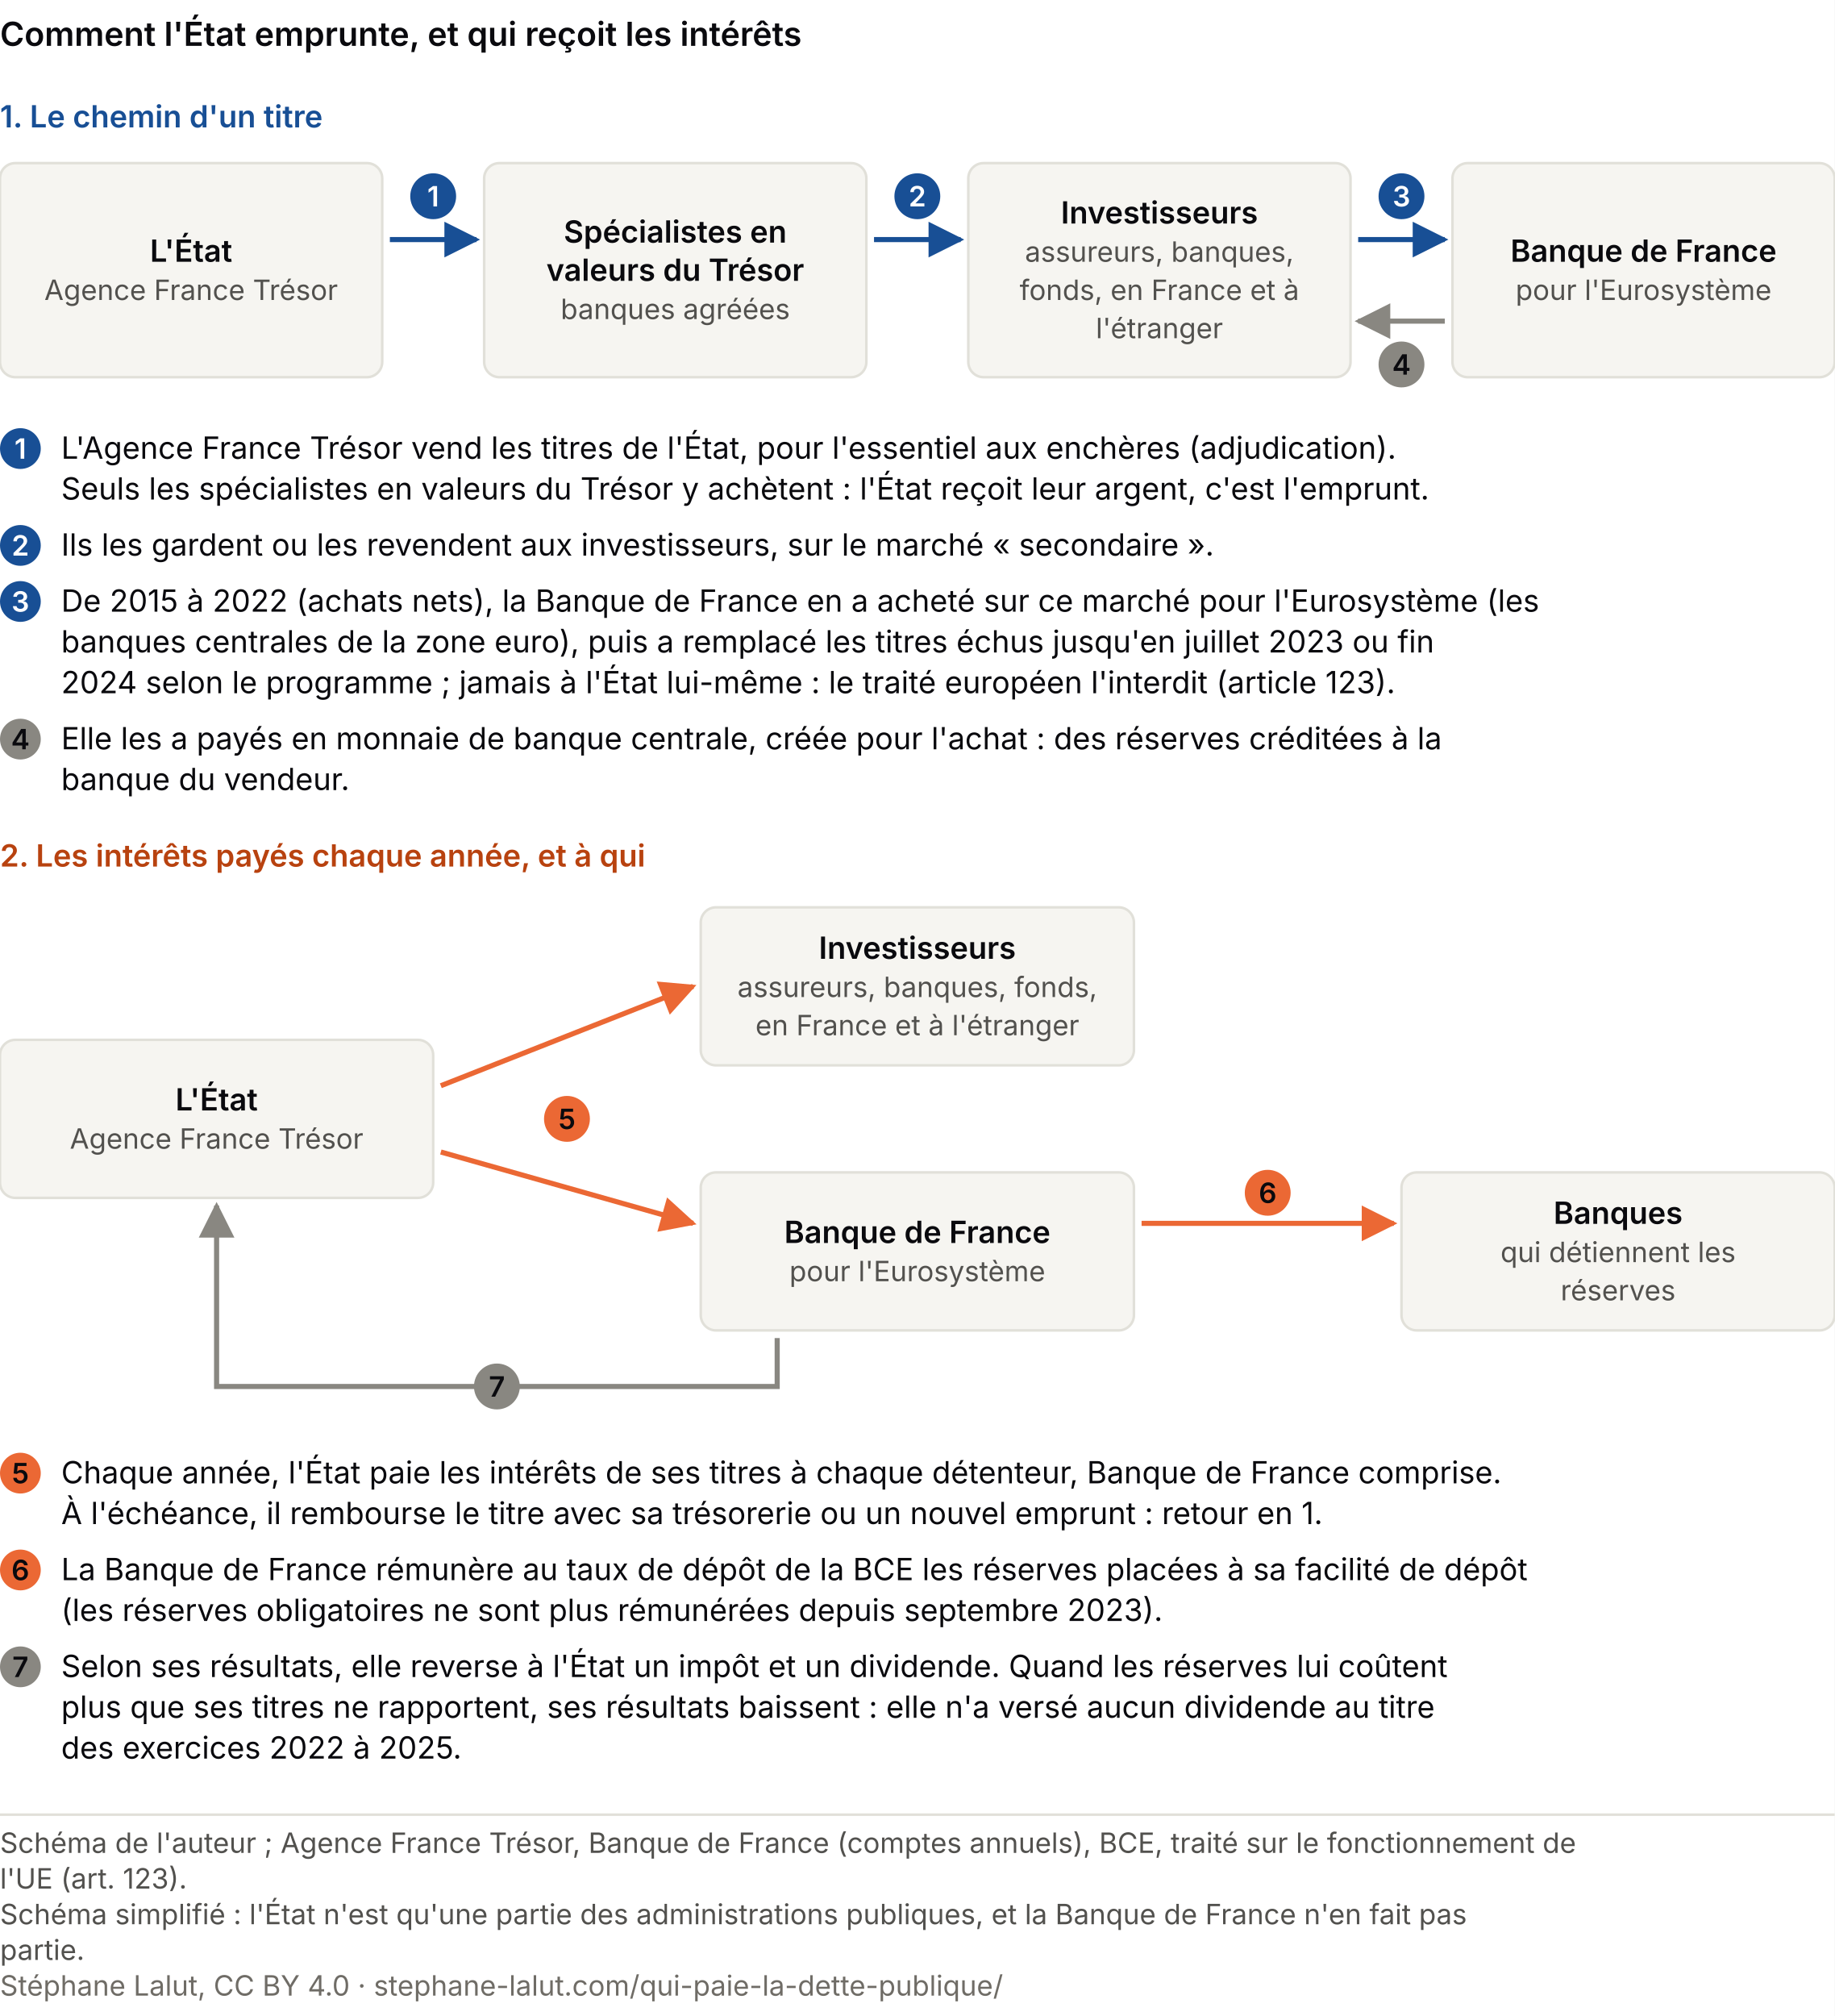
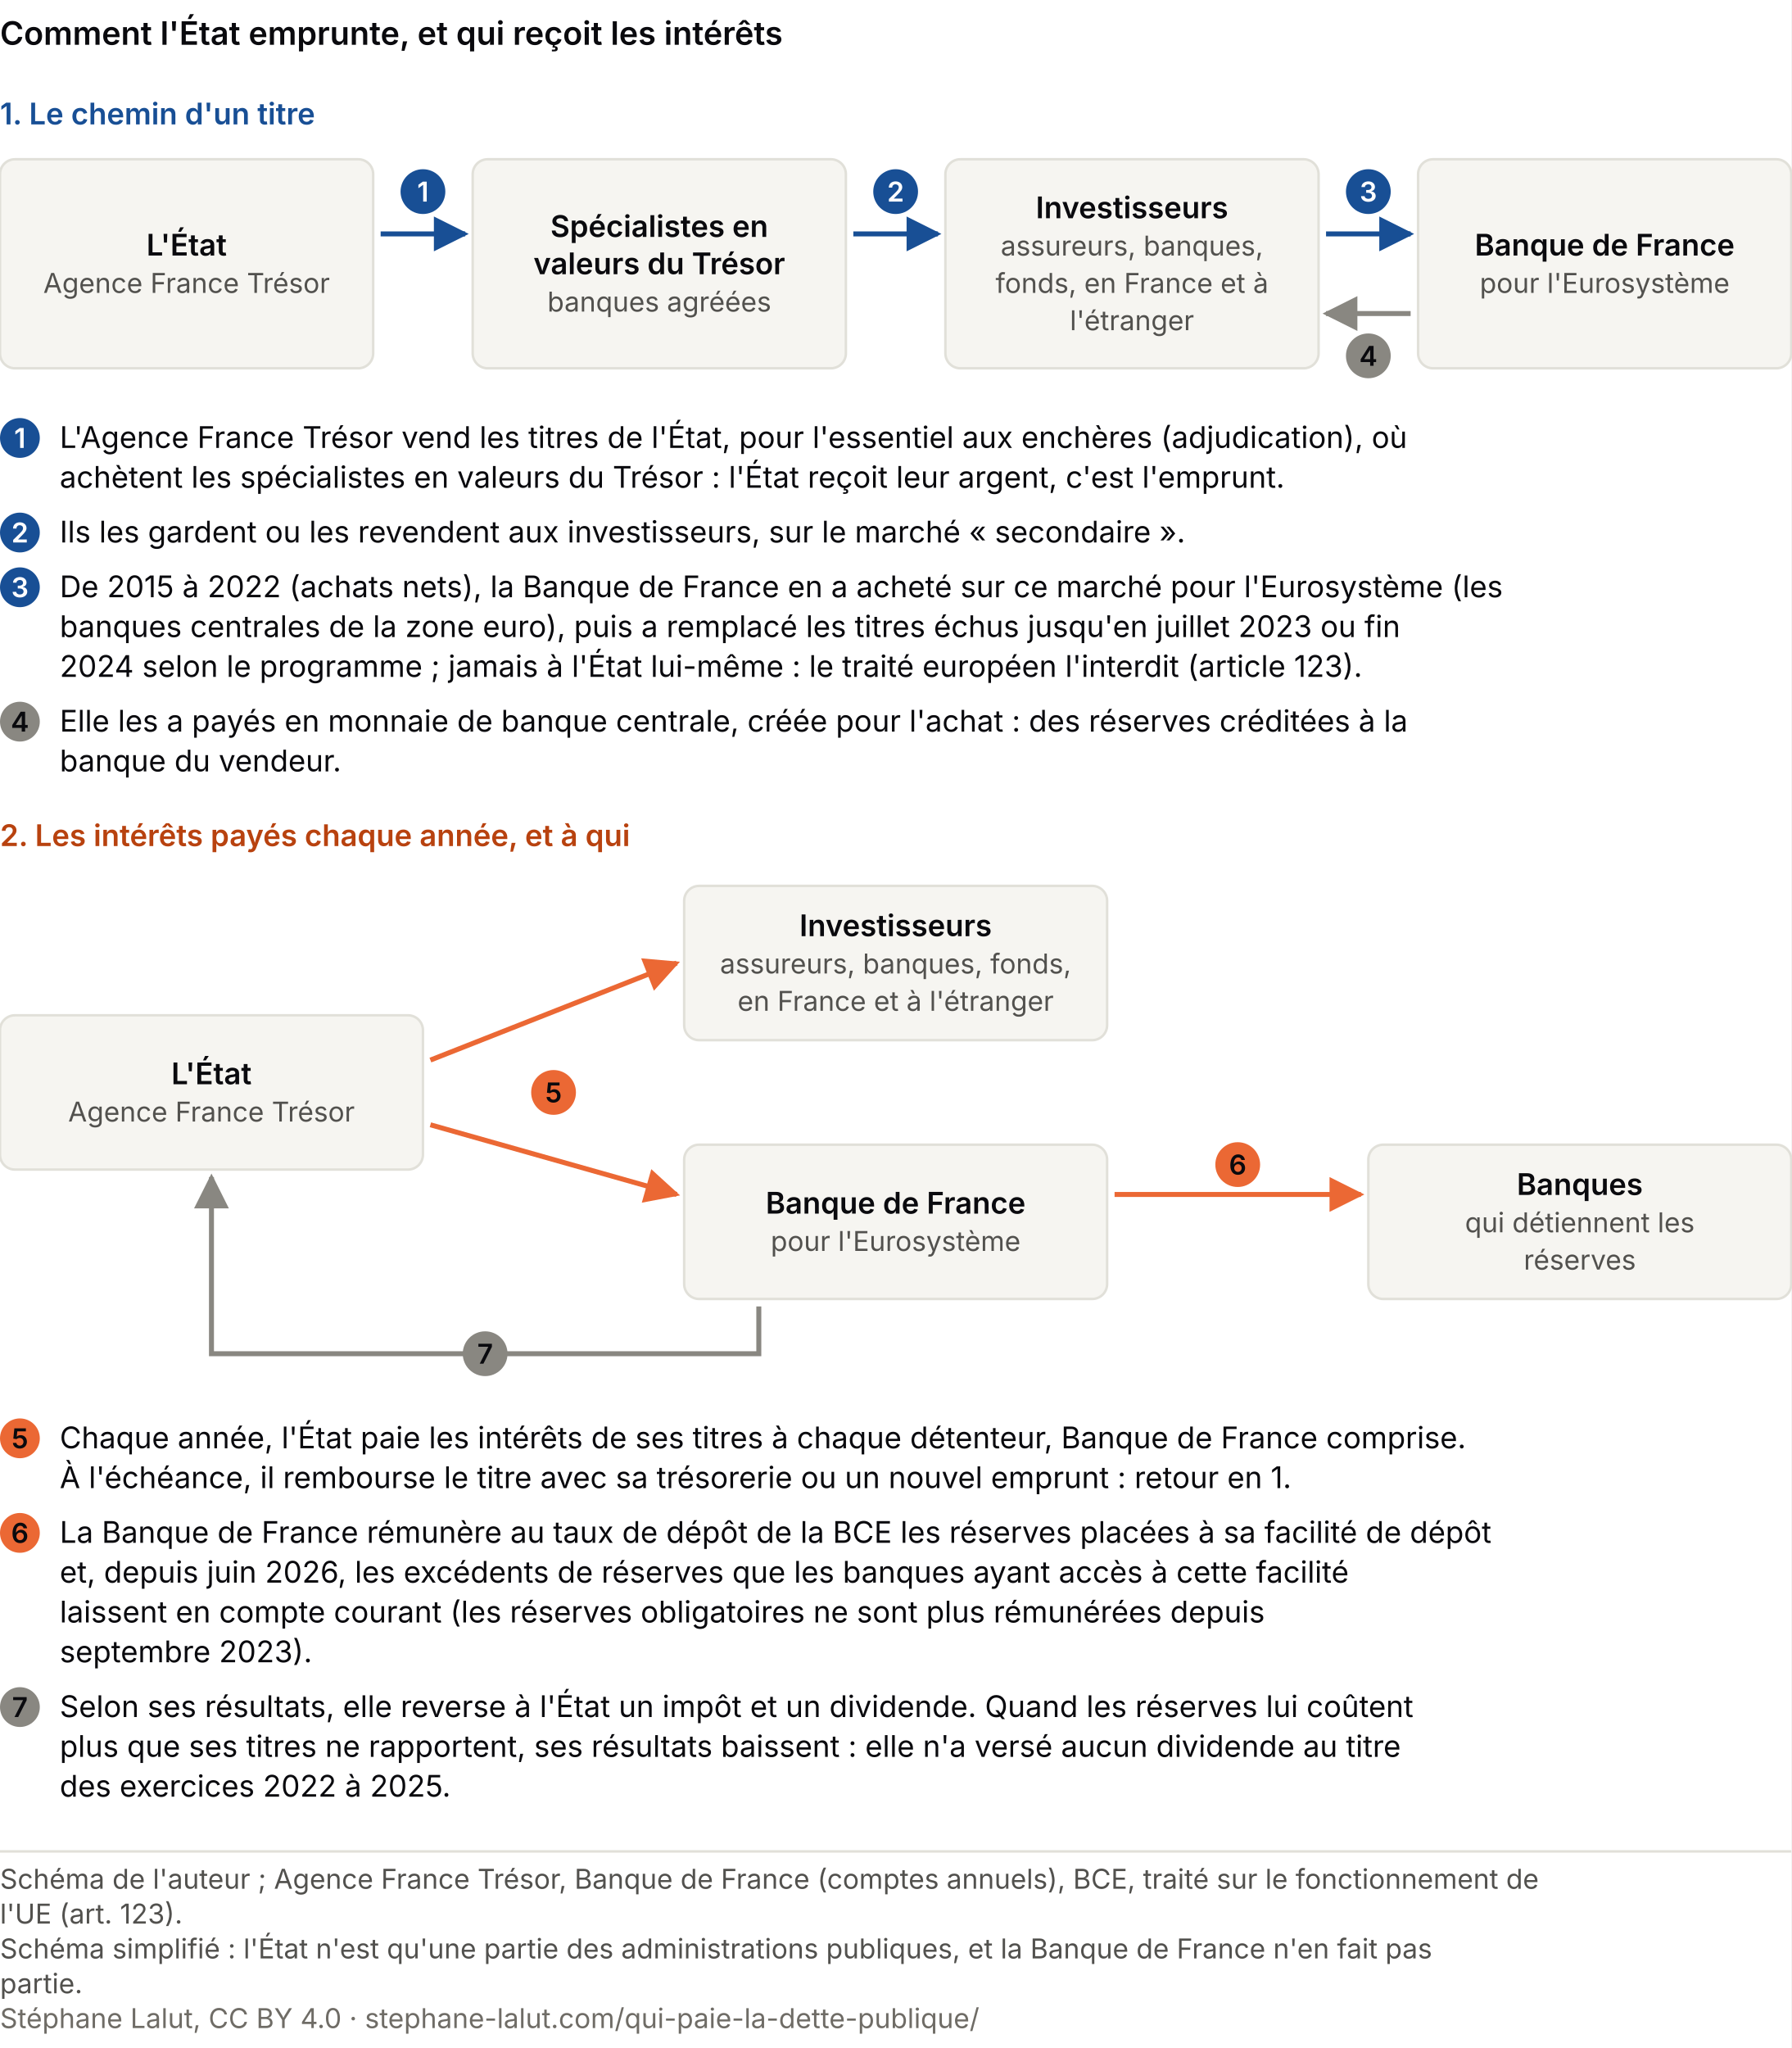
- <svg xmlns="http://www.w3.org/2000/svg" viewBox="0 0 720 791" role="img" aria-labelledby="se-t se-d" font-family="system-ui, -apple-system, Segoe UI, sans-serif">
-   <rect width="720" height="791" fill="#ffffff" />
+ <svg xmlns="http://www.w3.org/2000/svg" viewBox="0 0 720 823" role="img" aria-labelledby="se-t se-d" font-family="system-ui, -apple-system, Segoe UI, sans-serif">
+   <rect width="720" height="823" fill="#ffffff" />
  <defs>
    <marker id="fb" viewBox="0 0 10 10" refX="9" refY="5" markerWidth="7" markerHeight="7" orient="auto">
      <path d="M0,0 L10,5 L0,10 z" fill="#184f95" />
    </marker>
    <marker id="fo" viewBox="0 0 10 10" refX="9" refY="5" markerWidth="7" markerHeight="7" orient="auto">
      <path d="M0,0 L10,5 L0,10 z" fill="#eb6834" />
    </marker>
    <marker id="fg" viewBox="0 0 10 10" refX="9" refY="5" markerWidth="7" markerHeight="7" orient="auto">
      <path d="M0,0 L10,5 L0,10 z" fill="#898781" />
    </marker>
  </defs>
  <text x="0" y="18" font-size="13" font-weight="600" fill="#0A0A0E">Comment l'État emprunte, et qui reçoit les intérêts</text>
  <text x="0" y="50" font-size="12" font-weight="600" fill="#184f95">1. Le chemin d'un titre</text>
  <rect x="0.0" y="64.0" width="150.0" height="84.0" rx="6" fill="#f6f5f1" stroke="#e1e0d9" />
  <text x="75.0" y="102.7" font-size="12" text-anchor="middle" fill="#0A0A0E" font-weight="600">L'État</text>
  <text x="75.0" y="117.7" font-size="11" text-anchor="middle" fill="#52514e">Agence France Trésor</text>
  <rect x="190.0" y="64.0" width="150.0" height="84.0" rx="6" fill="#f6f5f1" stroke="#e1e0d9" />
  <text x="265.0" y="95.2" font-size="12" text-anchor="middle" fill="#0A0A0E" font-weight="600">Spécialistes en</text>
  <text x="265.0" y="110.2" font-size="12" text-anchor="middle" fill="#0A0A0E" font-weight="600">valeurs du Trésor</text>
  <text x="265.0" y="125.2" font-size="11" text-anchor="middle" fill="#52514e">banques agréées</text>
  <rect x="380.0" y="64.0" width="150.0" height="84.0" rx="6" fill="#f6f5f1" stroke="#e1e0d9" />
  <text x="455.0" y="87.7" font-size="12" text-anchor="middle" fill="#0A0A0E" font-weight="600">Investisseurs</text>
  <text x="455.0" y="102.7" font-size="11" text-anchor="middle" fill="#52514e">assureurs, banques,</text>
  <text x="455.0" y="117.7" font-size="11" text-anchor="middle" fill="#52514e">fonds, en France et à</text>
  <text x="455.0" y="132.7" font-size="11" text-anchor="middle" fill="#52514e">l'étranger</text>
  <rect x="570.0" y="64.0" width="150.0" height="84.0" rx="6" fill="#f6f5f1" stroke="#e1e0d9" />
  <text x="645.0" y="102.7" font-size="12" text-anchor="middle" fill="#0A0A0E" font-weight="600">Banque de France</text>
  <text x="645.0" y="117.7" font-size="11" text-anchor="middle" fill="#52514e">pour l'Eurosystème</text>
  <path d="M153.0,94.0 L187.0,94.0" fill="none" stroke="#184f95" stroke-width="2" marker-end="url(#fb)" />
  <circle cx="170.0" cy="77.0" r="9" fill="#184f95" />
  <text x="170.0" y="81.0" font-size="11" font-weight="600" text-anchor="middle" fill="#ffffff">1</text>
  <path d="M343.0,94.0 L377.0,94.0" fill="none" stroke="#184f95" stroke-width="2" marker-end="url(#fb)" />
  <circle cx="360.0" cy="77.0" r="9" fill="#184f95" />
  <text x="360.0" y="81.0" font-size="11" font-weight="600" text-anchor="middle" fill="#ffffff">2</text>
  <path d="M533.0,94.0 L567.0,94.0" fill="none" stroke="#184f95" stroke-width="2" marker-end="url(#fb)" />
  <circle cx="550.0" cy="77.0" r="9" fill="#184f95" />
  <text x="550.0" y="81.0" font-size="11" font-weight="600" text-anchor="middle" fill="#ffffff">3</text>
  <path d="M567.0,126.0 L533.0,126.0" fill="none" stroke="#898781" stroke-width="2" marker-end="url(#fg)" />
  <circle cx="550.0" cy="143.0" r="9" fill="#898781" />
  <text x="550.0" y="147.0" font-size="11" font-weight="600" text-anchor="middle" fill="#0A0A0E">4</text>
  <circle cx="8.0" cy="176.0" r="8" fill="#184f95" />
  <text x="8.0" y="180.0" font-size="11" font-weight="600" text-anchor="middle" fill="#ffffff">1</text>
-   <text x="24.0" y="180.0" font-size="12" fill="#0A0A0E">L'Agence France Trésor vend les titres de l'État, pour l'essentiel aux enchères (adjudication).</text>
-   <text x="24.0" y="196.0" font-size="12" fill="#0A0A0E">Seuls les spécialistes en valeurs du Trésor y achètent : l'État reçoit leur argent, c'est l'emprunt.</text>
+   <text x="24.0" y="180.0" font-size="12" fill="#0A0A0E">L'Agence France Trésor vend les titres de l'État, pour l'essentiel aux enchères (adjudication), où</text>
+   <text x="24.0" y="196.0" font-size="12" fill="#0A0A0E">achètent les spécialistes en valeurs du Trésor : l'État reçoit leur argent, c'est l'emprunt.</text>
  <circle cx="8.0" cy="214.0" r="8" fill="#184f95" />
  <text x="8.0" y="218.0" font-size="11" font-weight="600" text-anchor="middle" fill="#ffffff">2</text>
  <text x="24.0" y="218.0" font-size="12" fill="#0A0A0E">Ils les gardent ou les revendent aux investisseurs, sur le marché « secondaire ».</text>
  <circle cx="8.0" cy="236.0" r="8" fill="#184f95" />
  <text x="8.0" y="240.0" font-size="11" font-weight="600" text-anchor="middle" fill="#ffffff">3</text>
  <text x="24.0" y="240.0" font-size="12" fill="#0A0A0E">De 2015 à 2022 (achats nets), la Banque de France en a acheté sur ce marché pour l'Eurosystème (les</text>
  <text x="24.0" y="256.0" font-size="12" fill="#0A0A0E">banques centrales de la zone euro), puis a remplacé les titres échus jusqu'en juillet 2023 ou fin</text>
  <text x="24.0" y="272.0" font-size="12" fill="#0A0A0E">2024 selon le programme ; jamais à l'État lui-même : le traité européen l'interdit (article 123).</text>
  <circle cx="8.0" cy="290.0" r="8" fill="#898781" />
  <text x="8.0" y="294.0" font-size="11" font-weight="600" text-anchor="middle" fill="#0A0A0E">4</text>
  <text x="24.0" y="294.0" font-size="12" fill="#0A0A0E">Elle les a payés en monnaie de banque centrale, créée pour l'achat : des réserves créditées à la</text>
  <text x="24.0" y="310.0" font-size="12" fill="#0A0A0E">banque du vendeur.</text>
  <text x="0" y="340.0" font-size="12" font-weight="600" fill="#b8420f">2. Les intérêts payés chaque année, et à qui</text>
  <rect x="0.0" y="408.0" width="170.0" height="62.0" rx="6" fill="#f6f5f1" stroke="#e1e0d9" />
  <text x="85.0" y="435.7" font-size="12" text-anchor="middle" fill="#0A0A0E" font-weight="600">L'État</text>
  <text x="85.0" y="450.7" font-size="11" text-anchor="middle" fill="#52514e">Agence France Trésor</text>
  <rect x="275.0" y="356.0" width="170.0" height="62.0" rx="6" fill="#f6f5f1" stroke="#e1e0d9" />
  <text x="360.0" y="376.2" font-size="12" text-anchor="middle" fill="#0A0A0E" font-weight="600">Investisseurs</text>
  <text x="360.0" y="391.2" font-size="11" text-anchor="middle" fill="#52514e">assureurs, banques, fonds,</text>
  <text x="360.0" y="406.2" font-size="11" text-anchor="middle" fill="#52514e">en France et à l'étranger</text>
  <rect x="275.0" y="460.0" width="170.0" height="62.0" rx="6" fill="#f6f5f1" stroke="#e1e0d9" />
  <text x="360.0" y="487.7" font-size="12" text-anchor="middle" fill="#0A0A0E" font-weight="600">Banque de France</text>
  <text x="360.0" y="502.7" font-size="11" text-anchor="middle" fill="#52514e">pour l'Eurosystème</text>
  <rect x="550.0" y="460.0" width="170.0" height="62.0" rx="6" fill="#f6f5f1" stroke="#e1e0d9" />
  <text x="635.0" y="480.2" font-size="12" text-anchor="middle" fill="#0A0A0E" font-weight="600">Banques</text>
  <text x="635.0" y="495.2" font-size="11" text-anchor="middle" fill="#52514e">qui détiennent les</text>
  <text x="635.0" y="510.2" font-size="11" text-anchor="middle" fill="#52514e">réserves</text>
  <path d="M173.0,426.0 L272.0,387.0" fill="none" stroke="#eb6834" stroke-width="2" marker-end="url(#fo)" />
  <path d="M173.0,452.0 L272.0,480.0" fill="none" stroke="#eb6834" stroke-width="2" marker-end="url(#fo)" />
  <circle cx="222.5" cy="439.0" r="9" fill="#eb6834" />
  <text x="222.5" y="443.0" font-size="11" font-weight="600" text-anchor="middle" fill="#0A0A0E">5</text>
  <path d="M448.0,480.0 L547.0,480.0" fill="none" stroke="#eb6834" stroke-width="2" marker-end="url(#fo)" />
  <circle cx="497.5" cy="468.0" r="9" fill="#eb6834" />
  <text x="497.5" y="472.0" font-size="11" font-weight="600" text-anchor="middle" fill="#0A0A0E">6</text>
  <path d="M305.0,525.0 L305.0,544.0 L85.0,544.0 L85.0,473.0" fill="none" stroke="#898781" stroke-width="2" marker-end="url(#fg)" />
  <circle cx="195.0" cy="544.0" r="9" fill="#898781" />
  <text x="195.0" y="548.0" font-size="11" font-weight="600" text-anchor="middle" fill="#0A0A0E">7</text>
  <circle cx="8.0" cy="578.0" r="8" fill="#eb6834" />
  <text x="8.0" y="582.0" font-size="11" font-weight="600" text-anchor="middle" fill="#0A0A0E">5</text>
  <text x="24.0" y="582.0" font-size="12" fill="#0A0A0E">Chaque année, l'État paie les intérêts de ses titres à chaque détenteur, Banque de France comprise.</text>
  <text x="24.0" y="598.0" font-size="12" fill="#0A0A0E">À l'échéance, il rembourse le titre avec sa trésorerie ou un nouvel emprunt : retour en 1.</text>
  <circle cx="8.0" cy="616.0" r="8" fill="#eb6834" />
  <text x="8.0" y="620.0" font-size="11" font-weight="600" text-anchor="middle" fill="#0A0A0E">6</text>
  <text x="24.0" y="620.0" font-size="12" fill="#0A0A0E">La Banque de France rémunère au taux de dépôt de la BCE les réserves placées à sa facilité de dépôt</text>
-   <text x="24.0" y="636.0" font-size="12" fill="#0A0A0E">(les réserves obligatoires ne sont plus rémunérées depuis septembre 2023).</text>
-   <circle cx="8.0" cy="654.0" r="8" fill="#898781" />
-   <text x="8.0" y="658.0" font-size="11" font-weight="600" text-anchor="middle" fill="#0A0A0E">7</text>
-   <text x="24.0" y="658.0" font-size="12" fill="#0A0A0E">Selon ses résultats, elle reverse à l'État un impôt et un dividende. Quand les réserves lui coûtent</text>
-   <text x="24.0" y="674.0" font-size="12" fill="#0A0A0E">plus que ses titres ne rapportent, ses résultats baissent : elle n'a versé aucun dividende au titre</text>
-   <text x="24.0" y="690.0" font-size="12" fill="#0A0A0E">des exercices 2022 à 2025.</text>
-   <line x1="0" y1="712.0" x2="720" y2="712.0" stroke="#e1e0d9" />
-   <text class="pied-source" x="0" y="727.0" font-size="11" fill="#52514e">Schéma de l'auteur ; Agence France Trésor, Banque de France (comptes annuels), BCE, traité sur le fonctionnement de</text>
-   <text class="pied-source" x="0" y="741.0" font-size="11" fill="#52514e">l'UE (art. 123).</text>
-   <text class="pied-note" x="0" y="755.0" font-size="11" fill="#52514e">Schéma simplifié : l'État n'est qu'une partie des administrations publiques, et la Banque de France n'en fait pas</text>
-   <text class="pied-note" x="0" y="769.0" font-size="11" fill="#52514e">partie.</text>
-   <text class="pied-licence" x="0" y="783.0" font-size="11" fill="#6f6c66">Stéphane Lalut, CC BY 4.0 · stephane-lalut.com/qui-paie-la-dette-publique/</text>
+   <text x="24.0" y="636.0" font-size="12" fill="#0A0A0E">et, depuis juin 2026, les excédents de réserves que les banques ayant accès à cette facilité</text>
+   <text x="24.0" y="652.0" font-size="12" fill="#0A0A0E">laissent en compte courant (les réserves obligatoires ne sont plus rémunérées depuis</text>
+   <text x="24.0" y="668.0" font-size="12" fill="#0A0A0E">septembre 2023).</text>
+   <circle cx="8.0" cy="686.0" r="8" fill="#898781" />
+   <text x="8.0" y="690.0" font-size="11" font-weight="600" text-anchor="middle" fill="#0A0A0E">7</text>
+   <text x="24.0" y="690.0" font-size="12" fill="#0A0A0E">Selon ses résultats, elle reverse à l'État un impôt et un dividende. Quand les réserves lui coûtent</text>
+   <text x="24.0" y="706.0" font-size="12" fill="#0A0A0E">plus que ses titres ne rapportent, ses résultats baissent : elle n'a versé aucun dividende au titre</text>
+   <text x="24.0" y="722.0" font-size="12" fill="#0A0A0E">des exercices 2022 à 2025.</text>
+   <line x1="0" y1="744.0" x2="720" y2="744.0" stroke="#e1e0d9" />
+   <text class="pied-source" x="0" y="759.0" font-size="11" fill="#52514e">Schéma de l'auteur ; Agence France Trésor, Banque de France (comptes annuels), BCE, traité sur le fonctionnement de</text>
+   <text class="pied-source" x="0" y="773.0" font-size="11" fill="#52514e">l'UE (art. 123).</text>
+   <text class="pied-note" x="0" y="787.0" font-size="11" fill="#52514e">Schéma simplifié : l'État n'est qu'une partie des administrations publiques, et la Banque de France n'en fait pas</text>
+   <text class="pied-note" x="0" y="801.0" font-size="11" fill="#52514e">partie.</text>
+   <text class="pied-licence" x="0" y="815.0" font-size="11" fill="#6f6c66">Stéphane Lalut, CC BY 4.0 · stephane-lalut.com/qui-paie-la-dette-publique/</text>
</svg>
